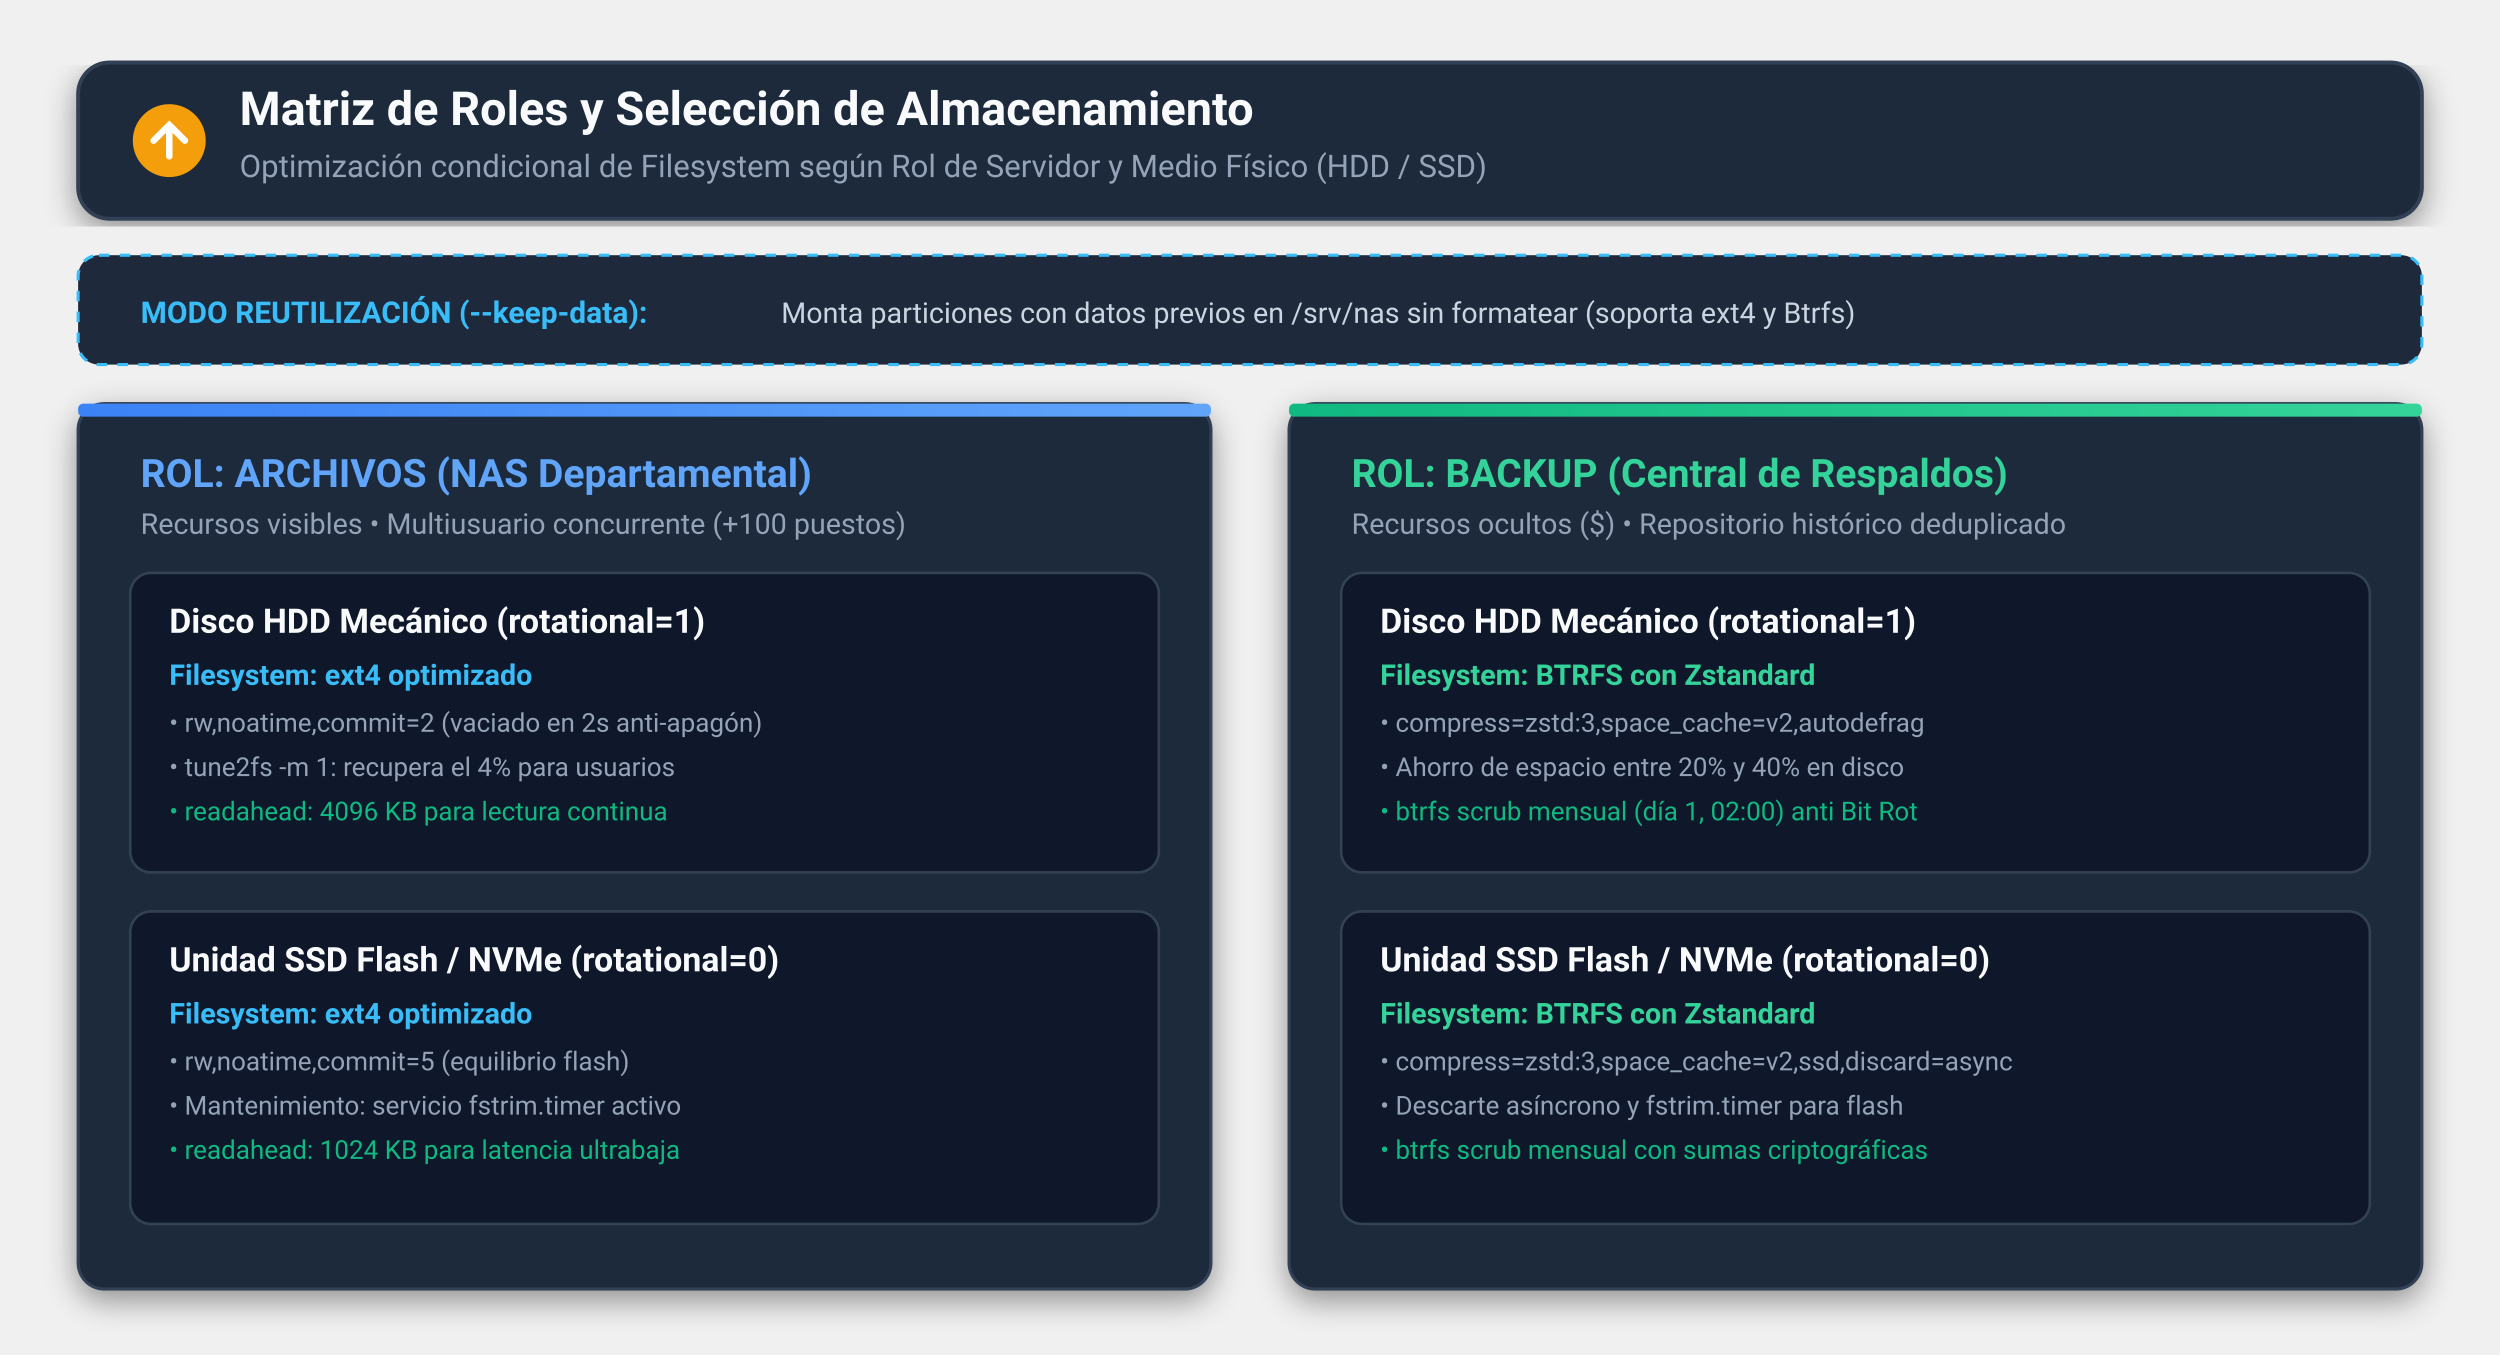
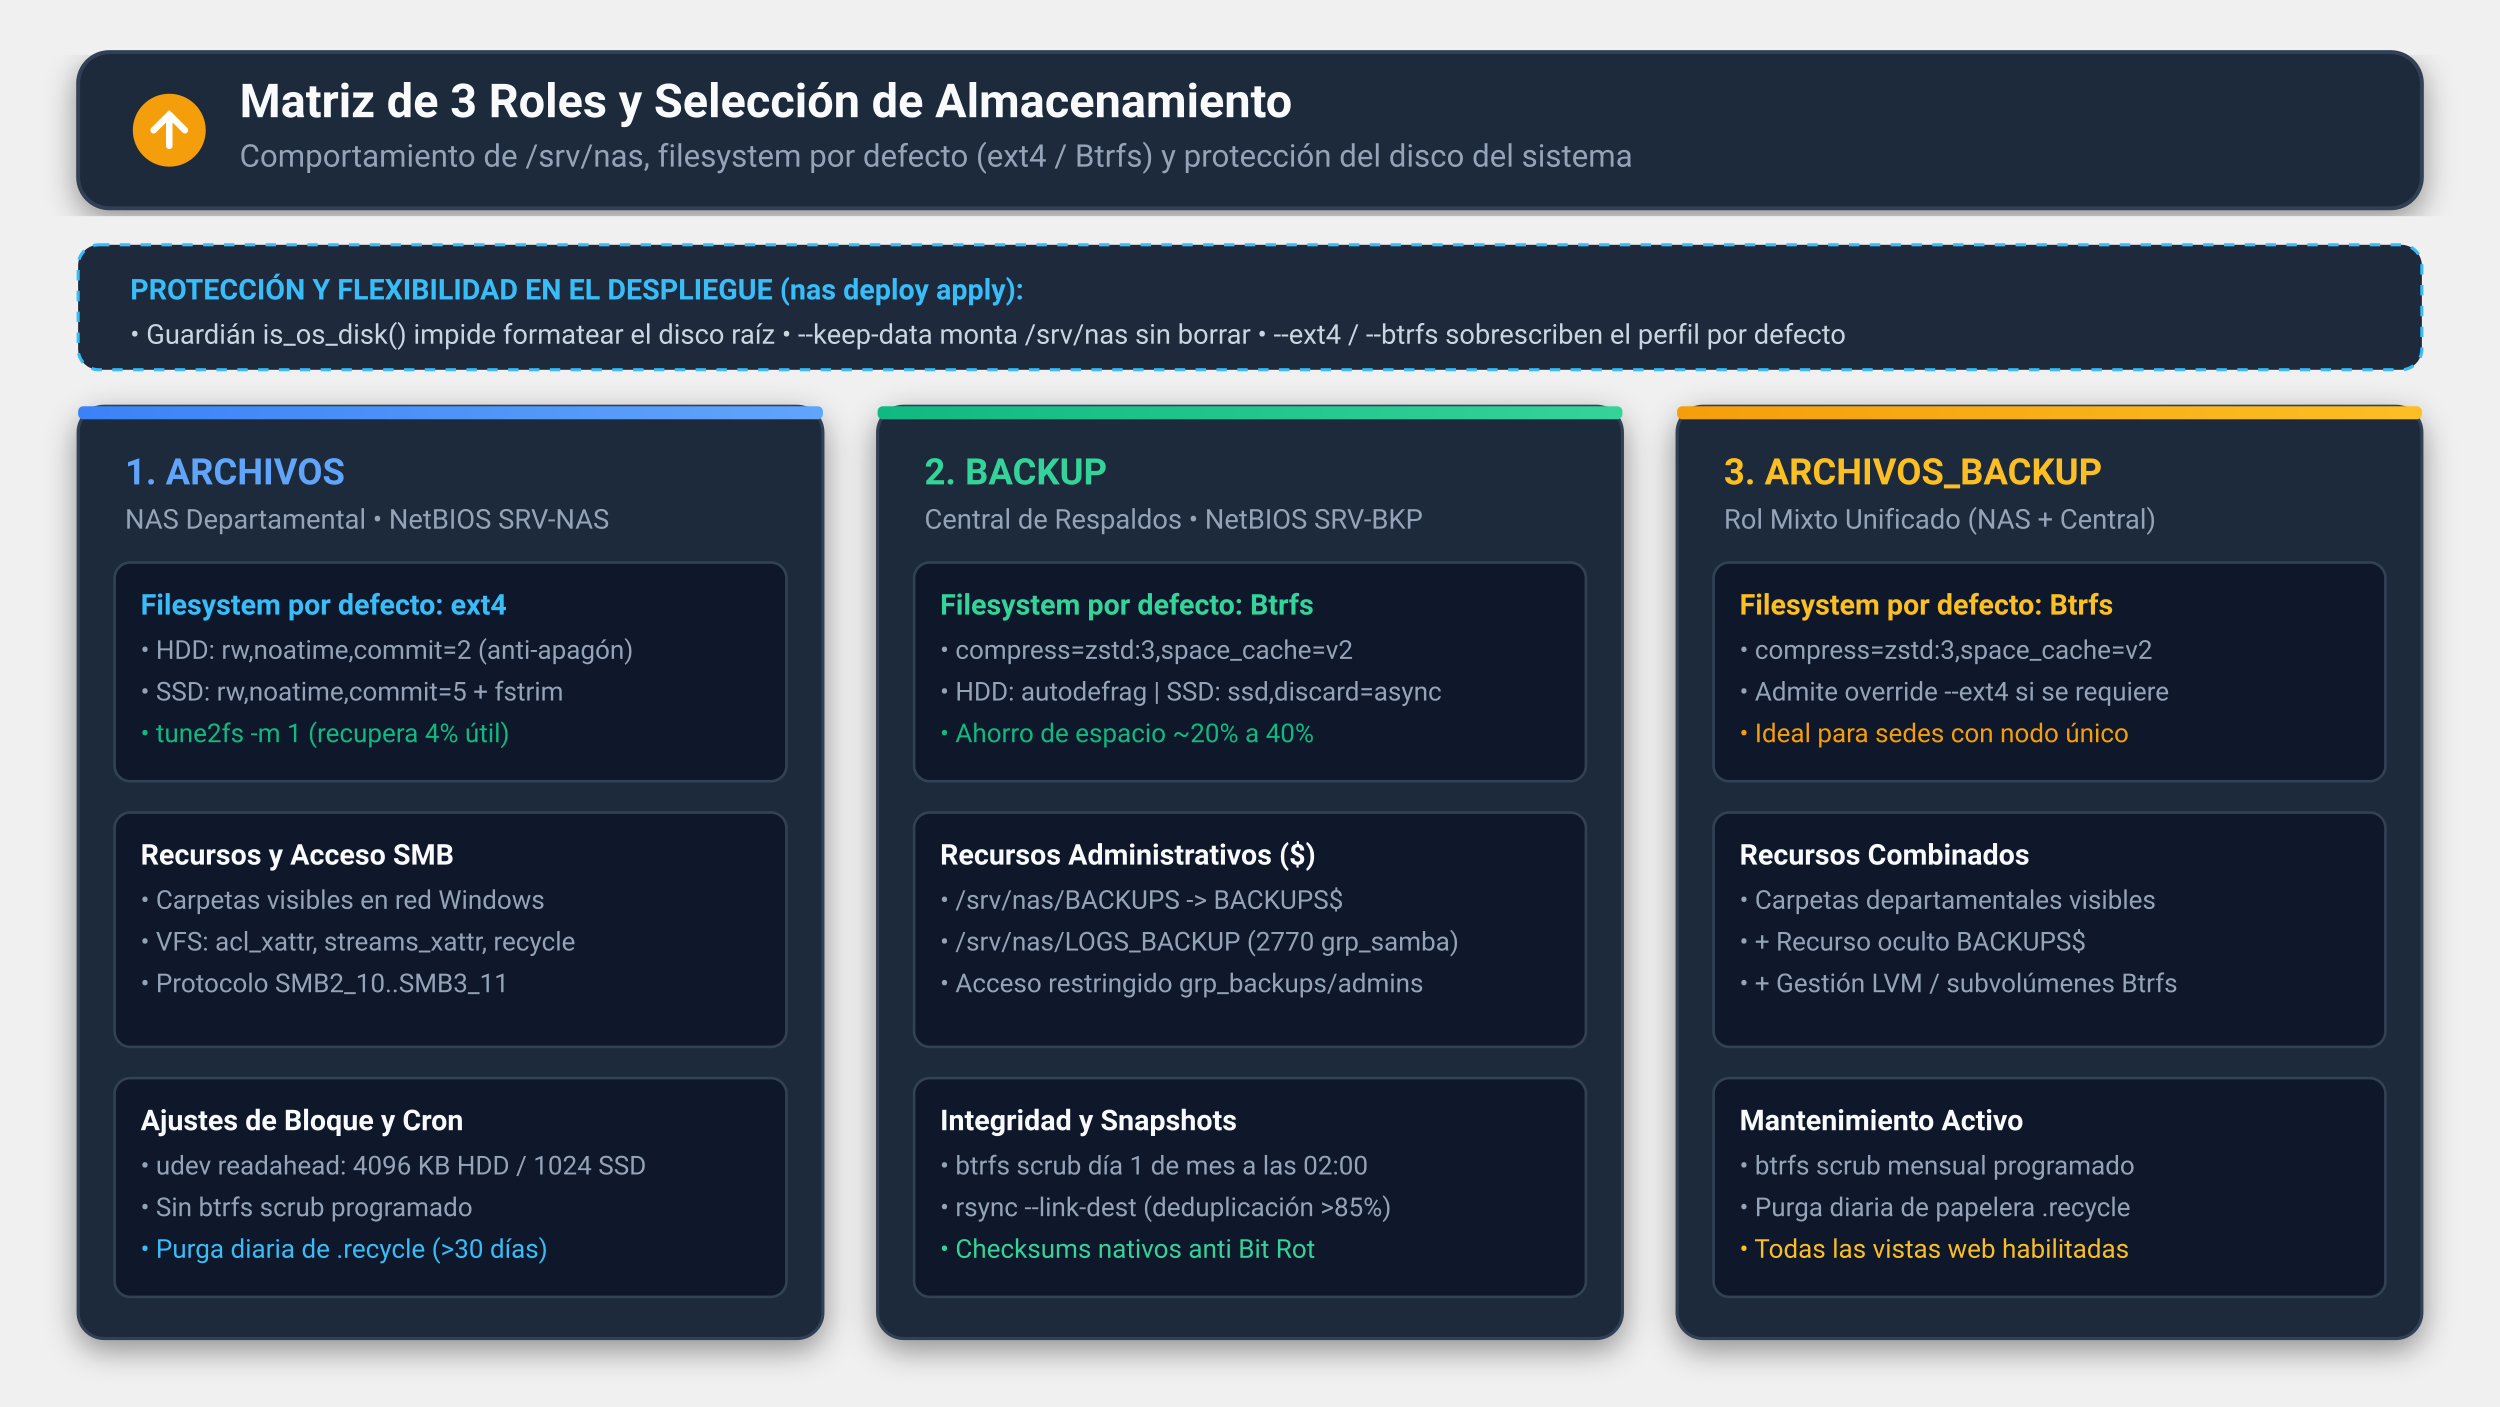
- <svg xmlns="http://www.w3.org/2000/svg" viewBox="0 0 960 520" width="100%" height="100%" style="background:#0f172a; font-family:system-ui, -apple-system, 'Segoe UI', Roboto, Helvetica, Arial, sans-serif;">
+ <svg xmlns="http://www.w3.org/2000/svg" viewBox="0 0 960 540" width="100%" height="100%" style="background:#0f172a; font-family:system-ui, -apple-system, 'Segoe UI', Roboto, Helvetica, Arial, sans-serif;">
  <defs>
    <linearGradient id="role-nas" x1="0%" y1="0%" x2="100%" y2="0%">
      <stop offset="0%" stop-color="#3b82f6" />
      <stop offset="100%" stop-color="#60a5fa" />
    </linearGradient>
    <linearGradient id="role-bkp" x1="0%" y1="0%" x2="100%" y2="0%">
      <stop offset="0%" stop-color="#10b981" />
      <stop offset="100%" stop-color="#34d399" />
    </linearGradient>
+     <linearGradient id="role-mix" x1="0%" y1="0%" x2="100%" y2="0%">
+       <stop offset="0%" stop-color="#f59e0b" />
+       <stop offset="100%" stop-color="#fbbf24" />
+     </linearGradient>
    <filter id="shadow" x="-5%" y="-5%" width="110%" height="110%">
      <feDropShadow dx="0" dy="4" stdDeviation="6" flood-color="#000000" flood-opacity="0.4" />
    </filter>
  </defs>
-   <rect x="30" y="24" width="900" height="60" rx="12" fill="#1e293b" stroke="#334155" stroke-width="1.5" filter="url(#shadow)" />
-   <circle cx="65" cy="54" r="14" fill="#f59e0b" />
-   <path d="M59 54 L65 48 L71 54 M65 48 L65 60" fill="none" stroke="#ffffff" stroke-width="2.5" stroke-linecap="round" />
-   <text x="92" y="48" fill="#f8fafc" font-size="18" font-weight="700">Matriz de Roles y Selección de Almacenamiento</text>
-   <text x="92" y="68" fill="#94a3b8" font-size="12">Optimización condicional de Filesystem según Rol de Servidor y Medio Físico (HDD / SSD)</text>
-   <g transform="translate(30, 98)">
-     <rect width="900" height="42" rx="8" fill="#1e293b" stroke="#38bdf8" stroke-width="1.2" stroke-dasharray="4,4" />
-     <text x="24" y="26" fill="#38bdf8" font-size="11.5" font-weight="700">MODO REUTILIZACIÓN (--keep-data):</text>
-     <text x="270" y="26" fill="#cbd5e1" font-size="11">Monta particiones con datos previos en /srv/nas sin formatear (soporta ext4 y Btrfs)</text>
+   <rect x="30" y="20" width="900" height="60" rx="12" fill="#1e293b" stroke="#334155" stroke-width="1.5" filter="url(#shadow)" />
+   <circle cx="65" cy="50" r="14" fill="#f59e0b" />
+   <path d="M59 50 L65 44 L71 50 M65 44 L65 56" fill="none" stroke="#ffffff" stroke-width="2.5" stroke-linecap="round" />
+   <text x="92" y="45" fill="#f8fafc" font-size="18" font-weight="700">Matriz de 3 Roles y Selección de Almacenamiento</text>
+   <text x="92" y="64" fill="#94a3b8" font-size="12">Comportamiento de /srv/nas, filesystem por defecto (ext4 / Btrfs) y protección del disco del sistema</text>
+   <g transform="translate(30, 94)">
+     <rect width="900" height="48" rx="8" fill="#1e293b" stroke="#38bdf8" stroke-width="1.2" stroke-dasharray="4,4" />
+     <text x="20" y="21" fill="#38bdf8" font-size="11" font-weight="700">PROTECCIÓN Y FLEXIBILIDAD EN EL DESPLIEGUE (nas deploy apply):</text>
+     <text x="20" y="38" fill="#cbd5e1" font-size="10.5">• Guardián is_os_disk() impide formatear el disco raíz • --keep-data monta /srv/nas sin borrar • --ext4 / --btrfs sobrescriben el perfil por defecto</text>
  </g>
-   <g transform="translate(30, 155)">
-     <rect width="435" height="340" rx="10" fill="#1e293b" stroke="#334155" stroke-width="1.2" filter="url(#shadow)" />
-     <rect x="0" y="0" width="435" height="5" rx="2" fill="url(#role-nas)" />
-     <text x="24" y="32" fill="#60a5fa" font-size="15" font-weight="700">ROL: ARCHIVOS (NAS Departamental)</text>
-     <text x="24" y="50" fill="#94a3b8" font-size="11">Recursos visibles • Multiusuario concurrente (+100 puestos)</text>
-     <rect x="20" y="65" width="395" height="115" rx="8" fill="#0f172a" stroke="#334155" stroke-width="1" />
-     <text x="35" y="88" fill="#f8fafc" font-size="13" font-weight="700">Disco HDD Mecánico (rotational=1)</text>
-     <text x="35" y="108" fill="#38bdf8" font-size="11" font-weight="600">Filesystem: ext4 optimizado</text>
-     <text x="35" y="126" fill="#94a3b8" font-size="10">• rw,noatime,commit=2 (vaciado en 2s anti-apagón)</text>
-     <text x="35" y="143" fill="#94a3b8" font-size="10">• tune2fs -m 1: recupera el 4% para usuarios</text>
-     <text x="35" y="160" fill="#10b981" font-size="10">• readahead: 4096 KB para lectura continua</text>
-     <rect x="20" y="195" width="395" height="120" rx="8" fill="#0f172a" stroke="#334155" stroke-width="1" />
-     <text x="35" y="218" fill="#f8fafc" font-size="13" font-weight="700">Unidad SSD Flash / NVMe (rotational=0)</text>
-     <text x="35" y="238" fill="#38bdf8" font-size="11" font-weight="600">Filesystem: ext4 optimizado</text>
-     <text x="35" y="256" fill="#94a3b8" font-size="10">• rw,noatime,commit=5 (equilibrio flash)</text>
-     <text x="35" y="273" fill="#94a3b8" font-size="10">• Mantenimiento: servicio fstrim.timer activo</text>
-     <text x="35" y="290" fill="#10b981" font-size="10">• readahead: 1024 KB para latencia ultrabaja</text>
+   <g transform="translate(30, 156)">
+     <rect width="286" height="358" rx="10" fill="#1e293b" stroke="#334155" stroke-width="1.2" filter="url(#shadow)" />
+     <rect x="0" y="0" width="286" height="5" rx="2" fill="url(#role-nas)" />
+     <text x="18" y="30" fill="#60a5fa" font-size="14" font-weight="700">1. ARCHIVOS</text>
+     <text x="18" y="47" fill="#94a3b8" font-size="10.5">NAS Departamental • NetBIOS SRV-NAS</text>
+     <rect x="14" y="60" width="258" height="84" rx="6" fill="#0f172a" stroke="#334155" stroke-width="1" />
+     <text x="24" y="80" fill="#38bdf8" font-size="11" font-weight="700">Filesystem por defecto: ext4</text>
+     <text x="24" y="97" fill="#94a3b8" font-size="10">• HDD: rw,noatime,commit=2 (anti-apagón)</text>
+     <text x="24" y="113" fill="#94a3b8" font-size="10">• SSD: rw,noatime,commit=5 + fstrim</text>
+     <text x="24" y="129" fill="#10b981" font-size="10">• tune2fs -m 1 (recupera 4% útil)</text>
+     <rect x="14" y="156" width="258" height="90" rx="6" fill="#0f172a" stroke="#334155" stroke-width="1" />
+     <text x="24" y="176" fill="#f8fafc" font-size="11" font-weight="700">Recursos y Acceso SMB</text>
+     <text x="24" y="193" fill="#94a3b8" font-size="10">• Carpetas visibles en red Windows</text>
+     <text x="24" y="209" fill="#94a3b8" font-size="10">• VFS: acl_xattr, streams_xattr, recycle</text>
+     <text x="24" y="225" fill="#94a3b8" font-size="10">• Protocolo SMB2_10..SMB3_11</text>
+     <rect x="14" y="258" width="258" height="84" rx="6" fill="#0f172a" stroke="#334155" stroke-width="1" />
+     <text x="24" y="278" fill="#f8fafc" font-size="11" font-weight="700">Ajustes de Bloque y Cron</text>
+     <text x="24" y="295" fill="#94a3b8" font-size="10">• udev readahead: 4096 KB HDD / 1024 SSD</text>
+     <text x="24" y="311" fill="#94a3b8" font-size="10">• Sin btrfs scrub programado</text>
+     <text x="24" y="327" fill="#38bdf8" font-size="10">• Purga diaria de .recycle (&gt;30 días)</text>
  </g>
-   <g transform="translate(495, 155)">
-     <rect width="435" height="340" rx="10" fill="#1e293b" stroke="#334155" stroke-width="1.2" filter="url(#shadow)" />
-     <rect x="0" y="0" width="435" height="5" rx="2" fill="url(#role-bkp)" />
-     <text x="24" y="32" fill="#34d399" font-size="15" font-weight="700">ROL: BACKUP (Central de Respaldos)</text>
-     <text x="24" y="50" fill="#94a3b8" font-size="11">Recursos ocultos ($) • Repositorio histórico deduplicado</text>
-     <rect x="20" y="65" width="395" height="115" rx="8" fill="#0f172a" stroke="#334155" stroke-width="1" />
-     <text x="35" y="88" fill="#f8fafc" font-size="13" font-weight="700">Disco HDD Mecánico (rotational=1)</text>
-     <text x="35" y="108" fill="#34d399" font-size="11" font-weight="600">Filesystem: BTRFS con Zstandard</text>
-     <text x="35" y="126" fill="#94a3b8" font-size="10">• compress=zstd:3,space_cache=v2,autodefrag</text>
-     <text x="35" y="143" fill="#94a3b8" font-size="10">• Ahorro de espacio entre 20% y 40% en disco</text>
-     <text x="35" y="160" fill="#10b981" font-size="10">• btrfs scrub mensual (día 1, 02:00) anti Bit Rot</text>
-     <rect x="20" y="195" width="395" height="120" rx="8" fill="#0f172a" stroke="#334155" stroke-width="1" />
-     <text x="35" y="218" fill="#f8fafc" font-size="13" font-weight="700">Unidad SSD Flash / NVMe (rotational=0)</text>
-     <text x="35" y="238" fill="#34d399" font-size="11" font-weight="600">Filesystem: BTRFS con Zstandard</text>
-     <text x="35" y="256" fill="#94a3b8" font-size="10">• compress=zstd:3,space_cache=v2,ssd,discard=async</text>
-     <text x="35" y="273" fill="#94a3b8" font-size="10">• Descarte asíncrono y fstrim.timer para flash</text>
-     <text x="35" y="290" fill="#10b981" font-size="10">• btrfs scrub mensual con sumas criptográficas</text>
+   <g transform="translate(337, 156)">
+     <rect width="286" height="358" rx="10" fill="#1e293b" stroke="#334155" stroke-width="1.2" filter="url(#shadow)" />
+     <rect x="0" y="0" width="286" height="5" rx="2" fill="url(#role-bkp)" />
+     <text x="18" y="30" fill="#34d399" font-size="14" font-weight="700">2. BACKUP</text>
+     <text x="18" y="47" fill="#94a3b8" font-size="10.5">Central de Respaldos • NetBIOS SRV-BKP</text>
+     <rect x="14" y="60" width="258" height="84" rx="6" fill="#0f172a" stroke="#334155" stroke-width="1" />
+     <text x="24" y="80" fill="#34d399" font-size="11" font-weight="700">Filesystem por defecto: Btrfs</text>
+     <text x="24" y="97" fill="#94a3b8" font-size="10">• compress=zstd:3,space_cache=v2</text>
+     <text x="24" y="113" fill="#94a3b8" font-size="10">• HDD: autodefrag | SSD: ssd,discard=async</text>
+     <text x="24" y="129" fill="#10b981" font-size="10">• Ahorro de espacio ~20% a 40%</text>
+     <rect x="14" y="156" width="258" height="90" rx="6" fill="#0f172a" stroke="#334155" stroke-width="1" />
+     <text x="24" y="176" fill="#f8fafc" font-size="11" font-weight="700">Recursos Administrativos ($)</text>
+     <text x="24" y="193" fill="#94a3b8" font-size="10">• /srv/nas/BACKUPS -&gt; BACKUPS$</text>
+     <text x="24" y="209" fill="#94a3b8" font-size="10">• /srv/nas/LOGS_BACKUP (2770 grp_samba)</text>
+     <text x="24" y="225" fill="#94a3b8" font-size="10">• Acceso restringido grp_backups/admins</text>
+     <rect x="14" y="258" width="258" height="84" rx="6" fill="#0f172a" stroke="#334155" stroke-width="1" />
+     <text x="24" y="278" fill="#f8fafc" font-size="11" font-weight="700">Integridad y Snapshots</text>
+     <text x="24" y="295" fill="#94a3b8" font-size="10">• btrfs scrub día 1 de mes a las 02:00</text>
+     <text x="24" y="311" fill="#94a3b8" font-size="10">• rsync --link-dest (deduplicación &gt;85%)</text>
+     <text x="24" y="327" fill="#34d399" font-size="10">• Checksums nativos anti Bit Rot</text>
+   </g>
+   <g transform="translate(644, 156)">
+     <rect width="286" height="358" rx="10" fill="#1e293b" stroke="#334155" stroke-width="1.2" filter="url(#shadow)" />
+     <rect x="0" y="0" width="286" height="5" rx="2" fill="url(#role-mix)" />
+     <text x="18" y="30" fill="#fbbf24" font-size="14" font-weight="700">3. ARCHIVOS_BACKUP</text>
+     <text x="18" y="47" fill="#94a3b8" font-size="10.5">Rol Mixto Unificado (NAS + Central)</text>
+     <rect x="14" y="60" width="258" height="84" rx="6" fill="#0f172a" stroke="#334155" stroke-width="1" />
+     <text x="24" y="80" fill="#fbbf24" font-size="11" font-weight="700">Filesystem por defecto: Btrfs</text>
+     <text x="24" y="97" fill="#94a3b8" font-size="10">• compress=zstd:3,space_cache=v2</text>
+     <text x="24" y="113" fill="#94a3b8" font-size="10">• Admite override --ext4 si se requiere</text>
+     <text x="24" y="129" fill="#f59e0b" font-size="10">• Ideal para sedes con nodo único</text>
+     <rect x="14" y="156" width="258" height="90" rx="6" fill="#0f172a" stroke="#334155" stroke-width="1" />
+     <text x="24" y="176" fill="#f8fafc" font-size="11" font-weight="700">Recursos Combinados</text>
+     <text x="24" y="193" fill="#94a3b8" font-size="10">• Carpetas departamentales visibles</text>
+     <text x="24" y="209" fill="#94a3b8" font-size="10">• + Recurso oculto BACKUPS$</text>
+     <text x="24" y="225" fill="#94a3b8" font-size="10">• + Gestión LVM / subvolúmenes Btrfs</text>
+     <rect x="14" y="258" width="258" height="84" rx="6" fill="#0f172a" stroke="#334155" stroke-width="1" />
+     <text x="24" y="278" fill="#f8fafc" font-size="11" font-weight="700">Mantenimiento Activo</text>
+     <text x="24" y="295" fill="#94a3b8" font-size="10">• btrfs scrub mensual programado</text>
+     <text x="24" y="311" fill="#94a3b8" font-size="10">• Purga diaria de papelera .recycle</text>
+     <text x="24" y="327" fill="#fbbf24" font-size="10">• Todas las vistas web habilitadas</text>
  </g>
</svg>
